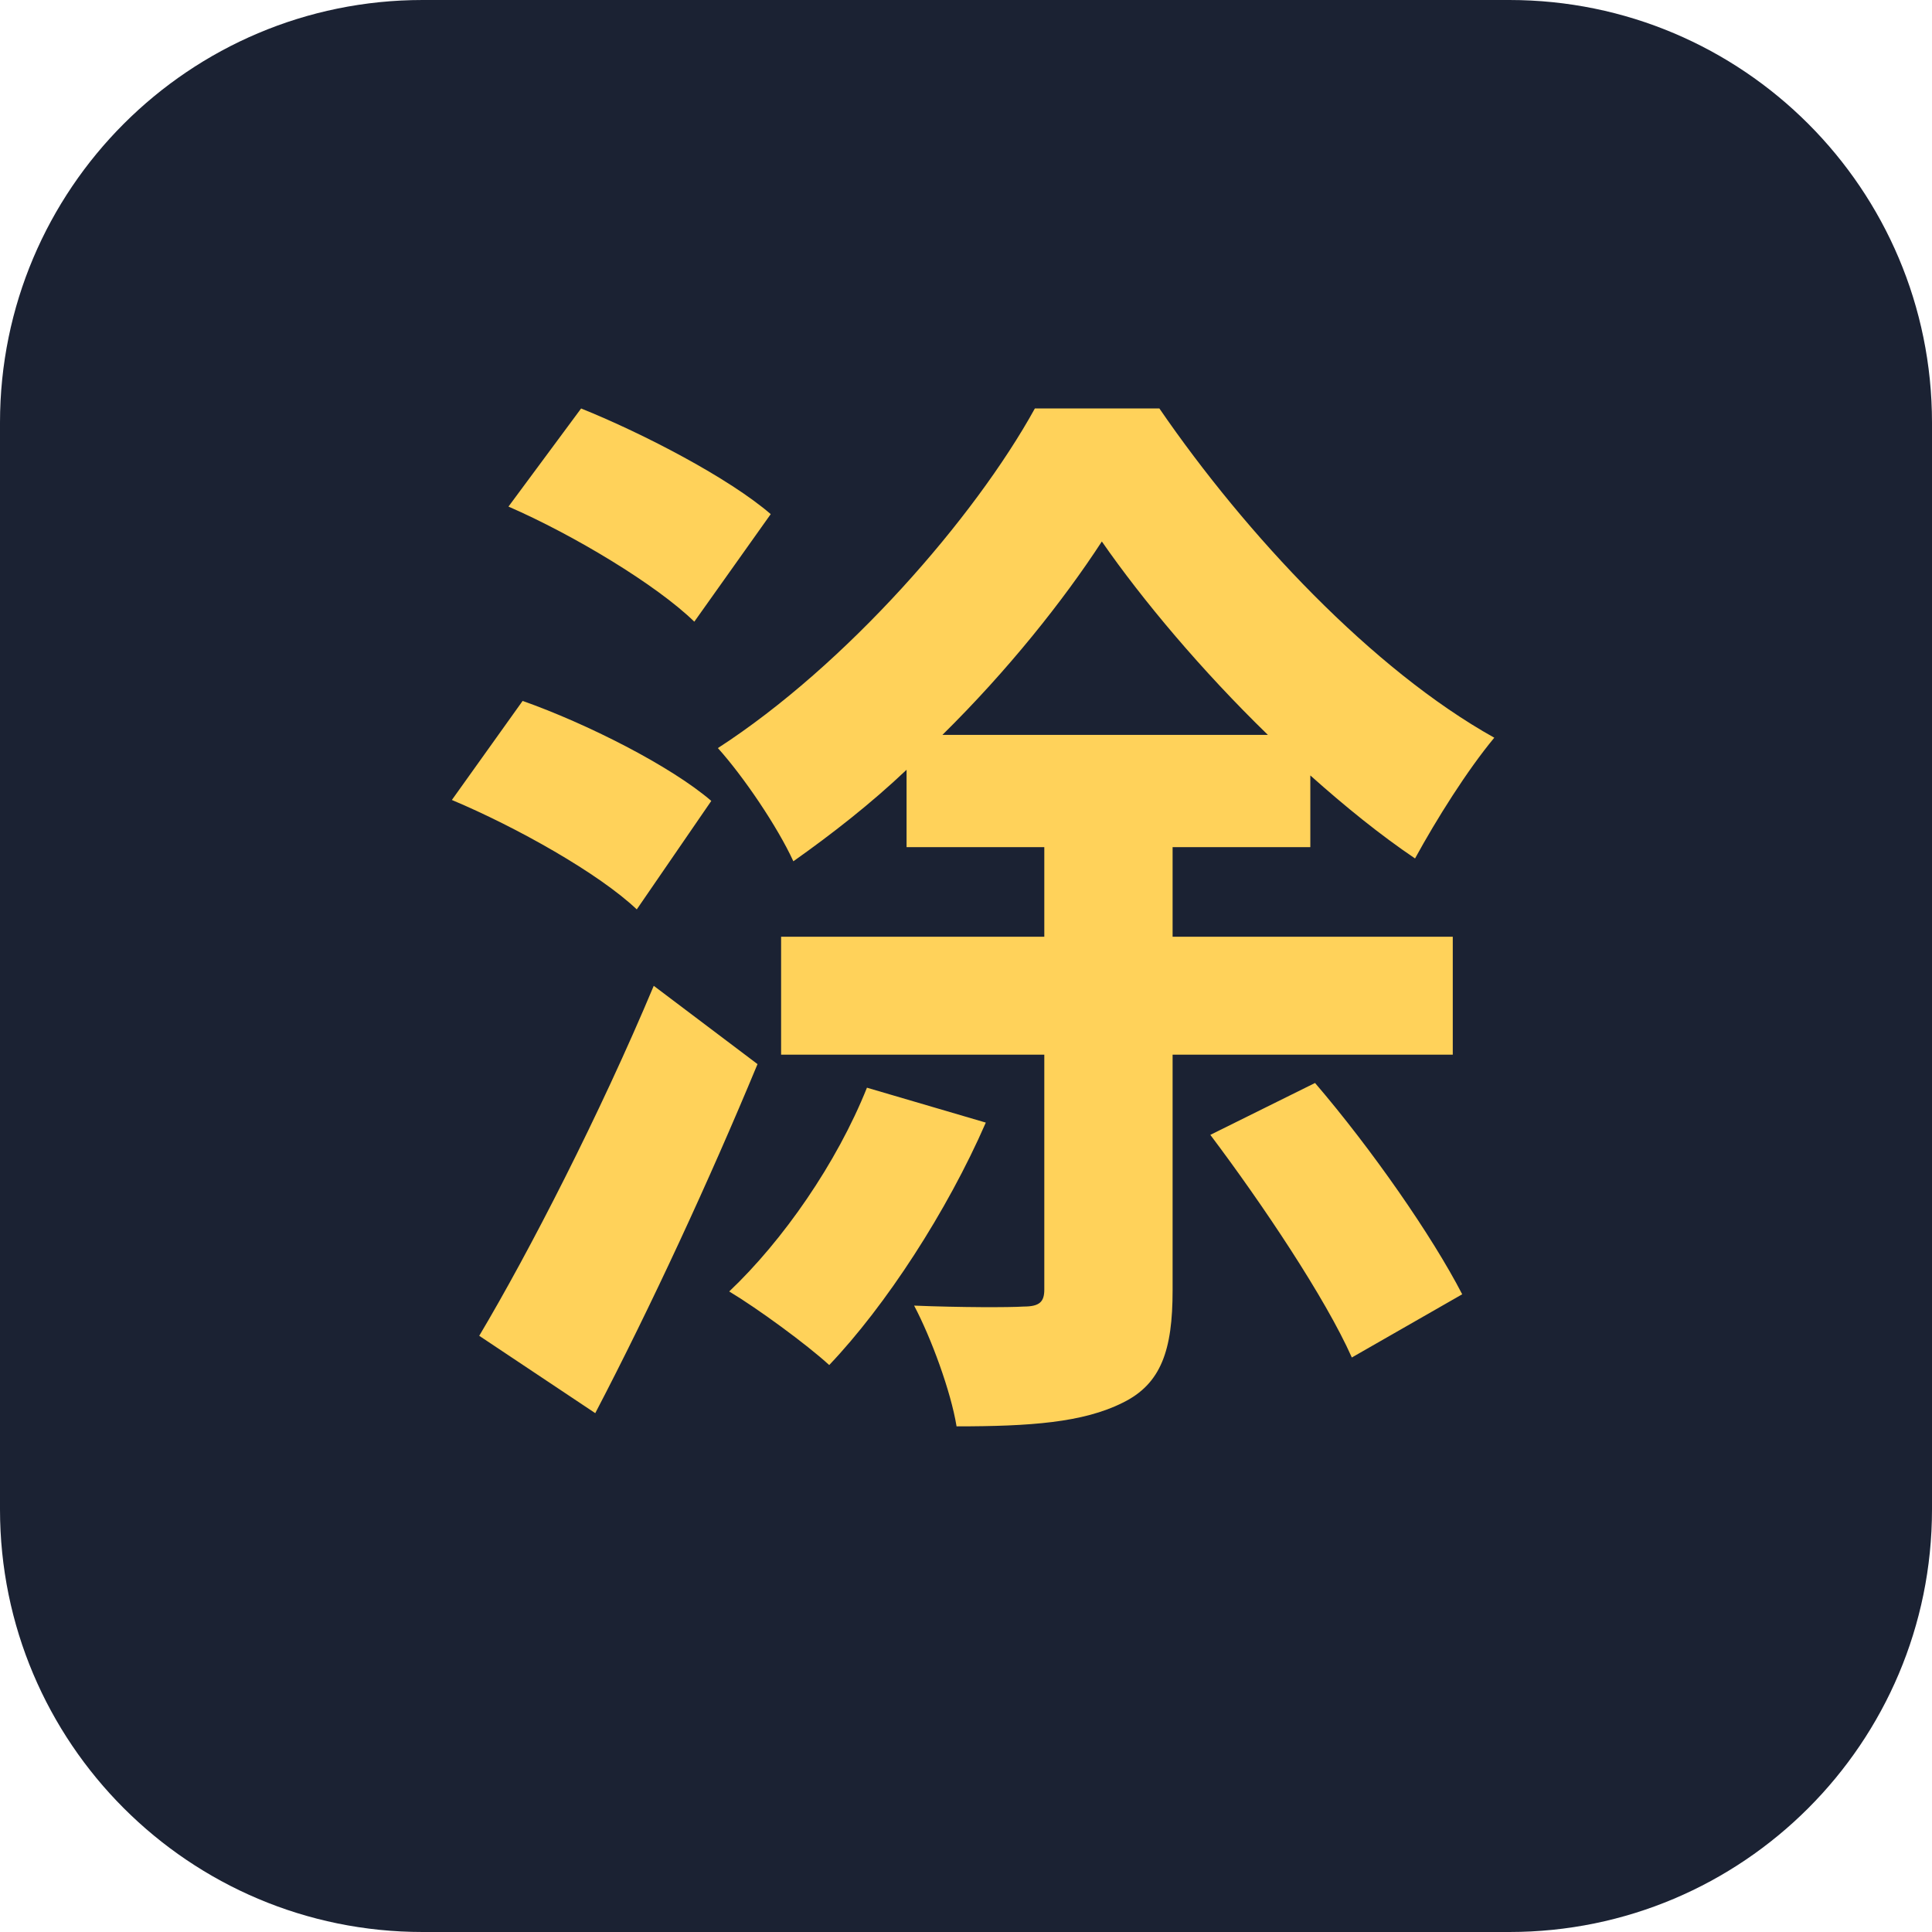
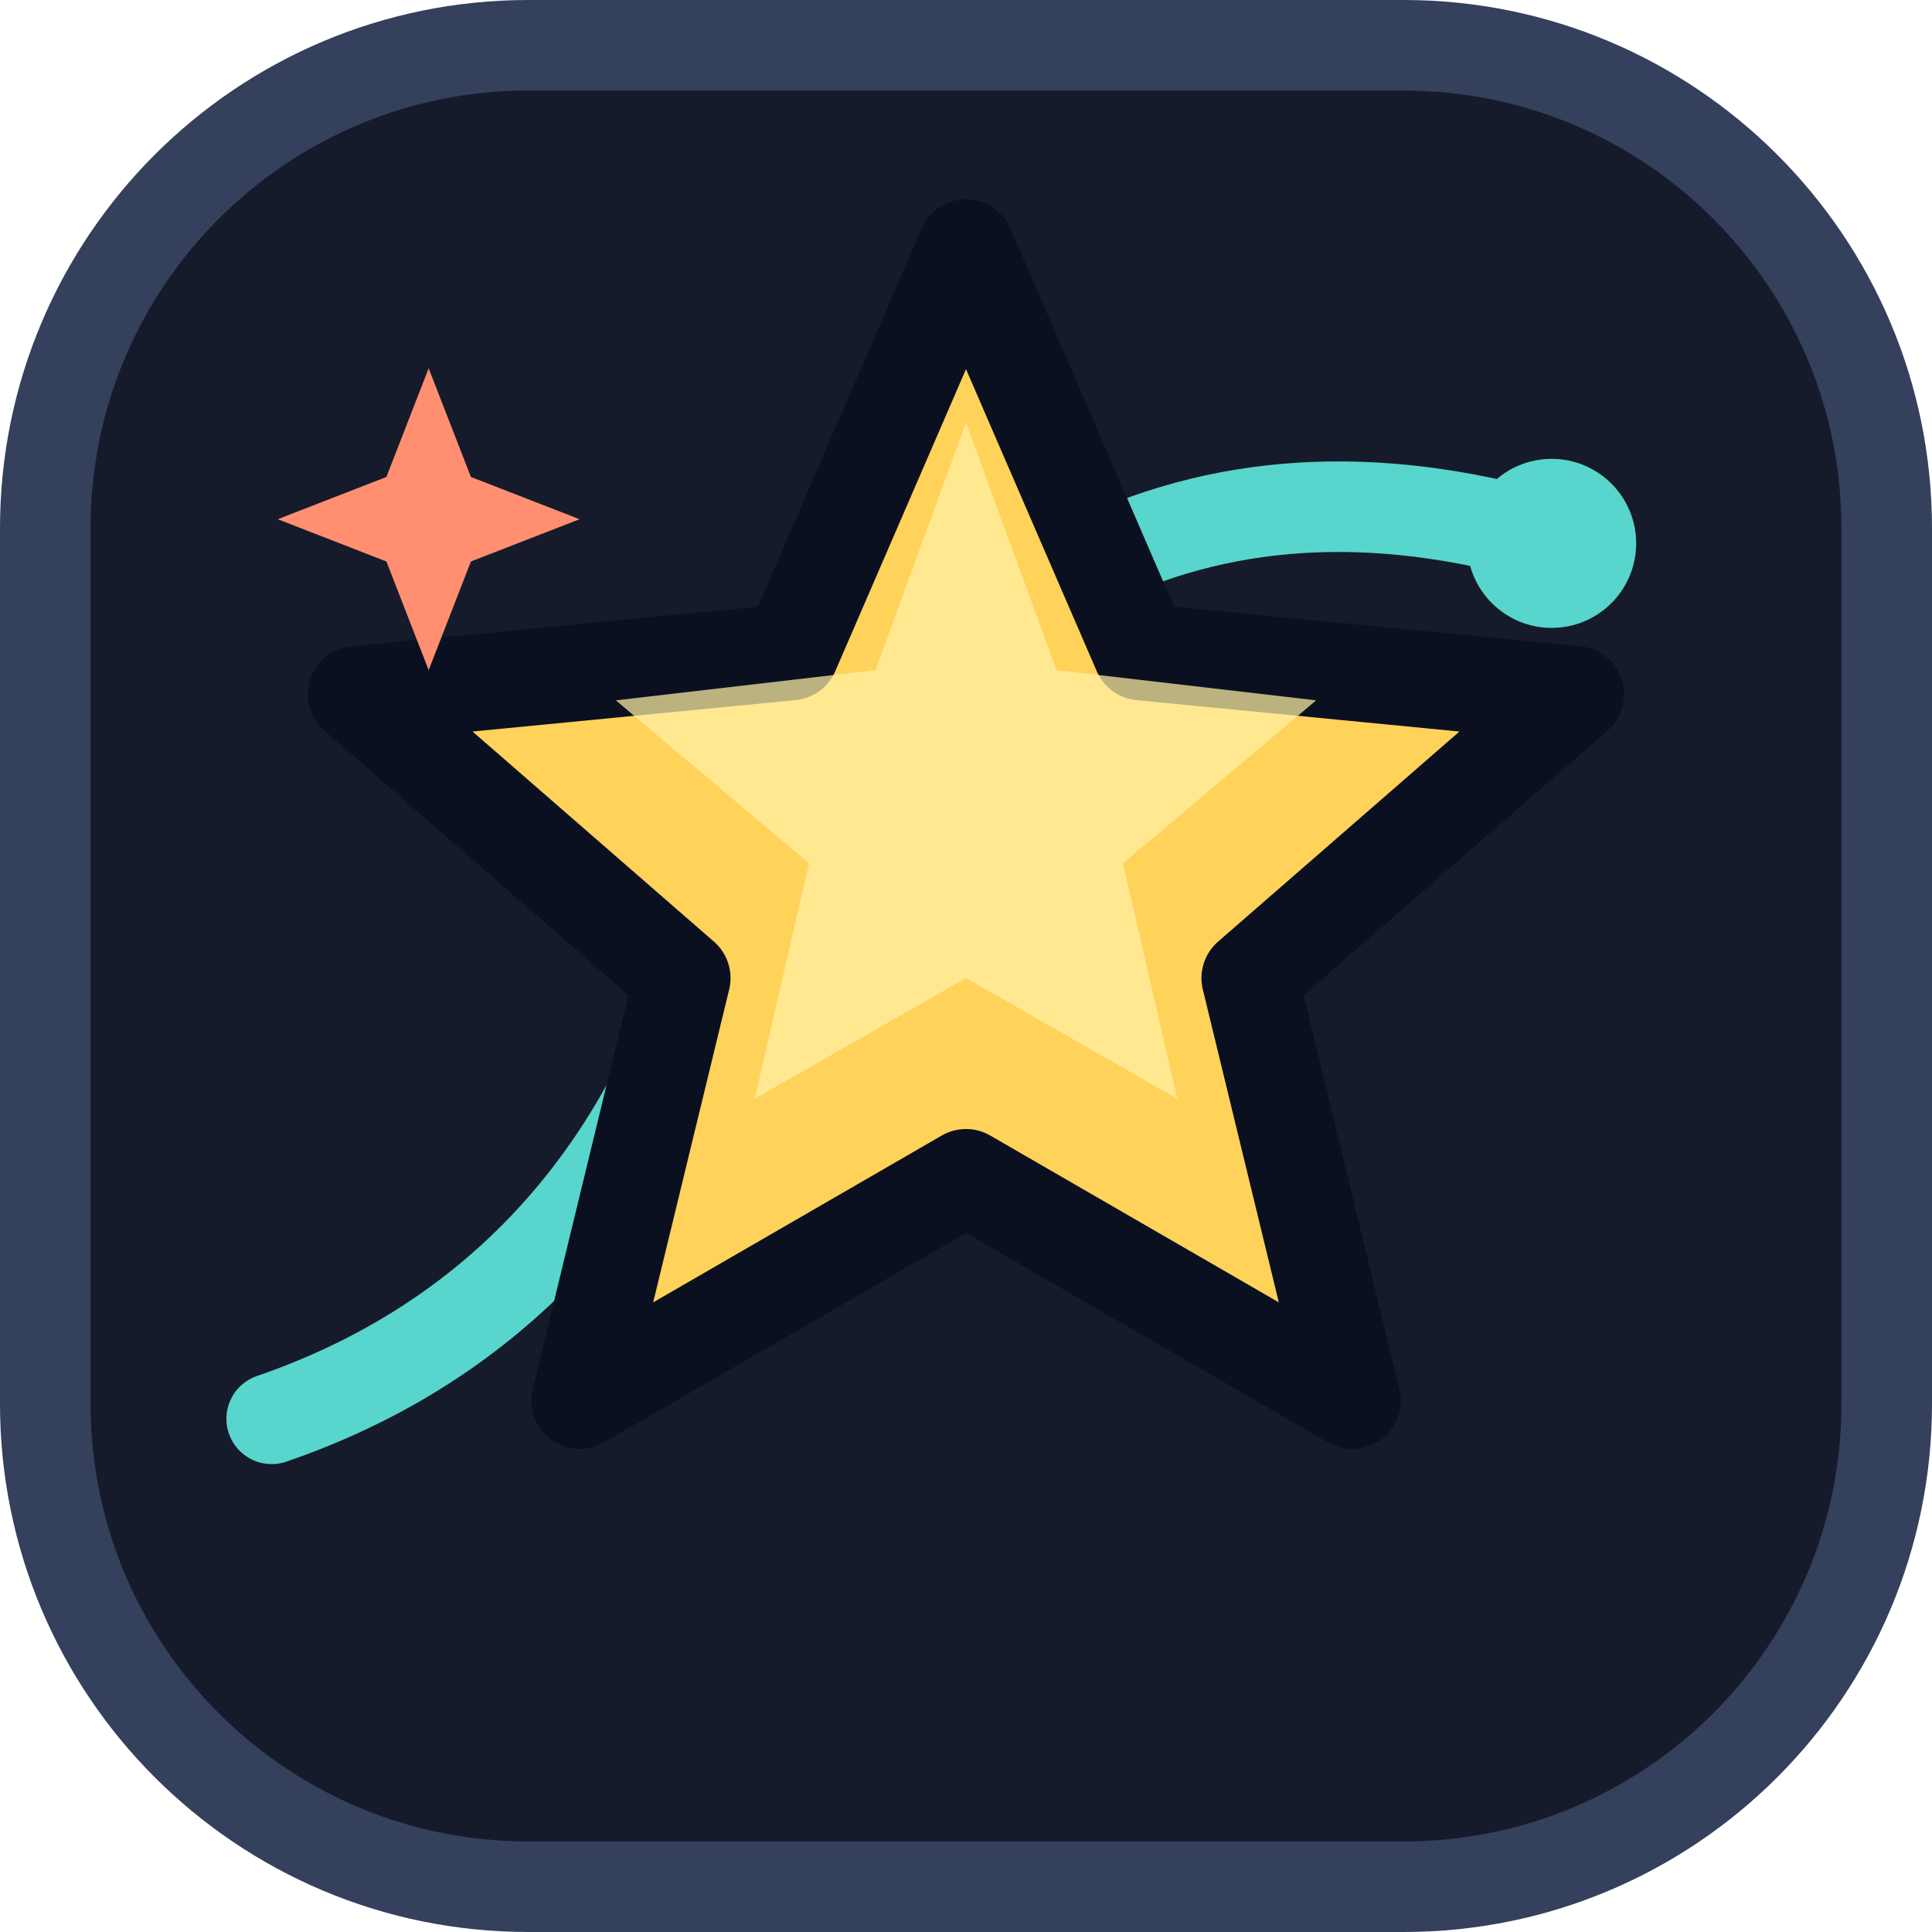
- <svg xmlns="http://www.w3.org/2000/svg" viewBox="0 0 32 32" width="32" height="32">
-   <rect width="32" height="32" rx="7" fill="#1b2233" />
-   <text x="16" y="22" font-family="system-ui,sans-serif" font-size="18" font-weight="700" text-anchor="middle" fill="#ffd25a">涂</text>
+ <svg xmlns="http://www.w3.org/2000/svg" viewBox="0 0 32 32" width="32" height="32" fill="none">
+   <rect x="0.75" y="0.75" width="30.5" height="30.5" rx="8" fill="#151B2A" stroke="#34405C" stroke-width="1.5" />
+   <path d="M4.5 23.5c3.2-1.1 5.5-3.3 6.8-6.4 1.6-3.7 3.8-6.4 6.8-7.8 2.3-1.1 4.9-1.2 7.8-.3" stroke="#58D5CC" stroke-width="1.5" stroke-linecap="round" />
+   <circle cx="25.7" cy="9" r="1.4" fill="#58D5CC" />
+   <path d="m16 4.1 2.9 6.7 7.2.7-5.4 4.7 1.7 7-6.4-3.7-6.4 3.7 1.7-7-5.4-4.7 7.2-.7L16 4.1Z" fill="#FFD25A" stroke="#0B1020" stroke-width="1.6" stroke-linejoin="round" />
+   <path d="m16 7 1.5 4.1 4.3.5-3.2 2.7.9 3.9-3.5-2-3.5 2 .9-3.9-3.2-2.7 4.3-.5L16 7Z" fill="#FFF1A5" opacity=".72" />
+   <path d="m7.1 6.1.7 1.8 1.8.7-1.8.7-.7 1.8-.7-1.8-1.8-.7 1.8-.7.7-1.8Z" fill="#FF8F70" />
</svg>
